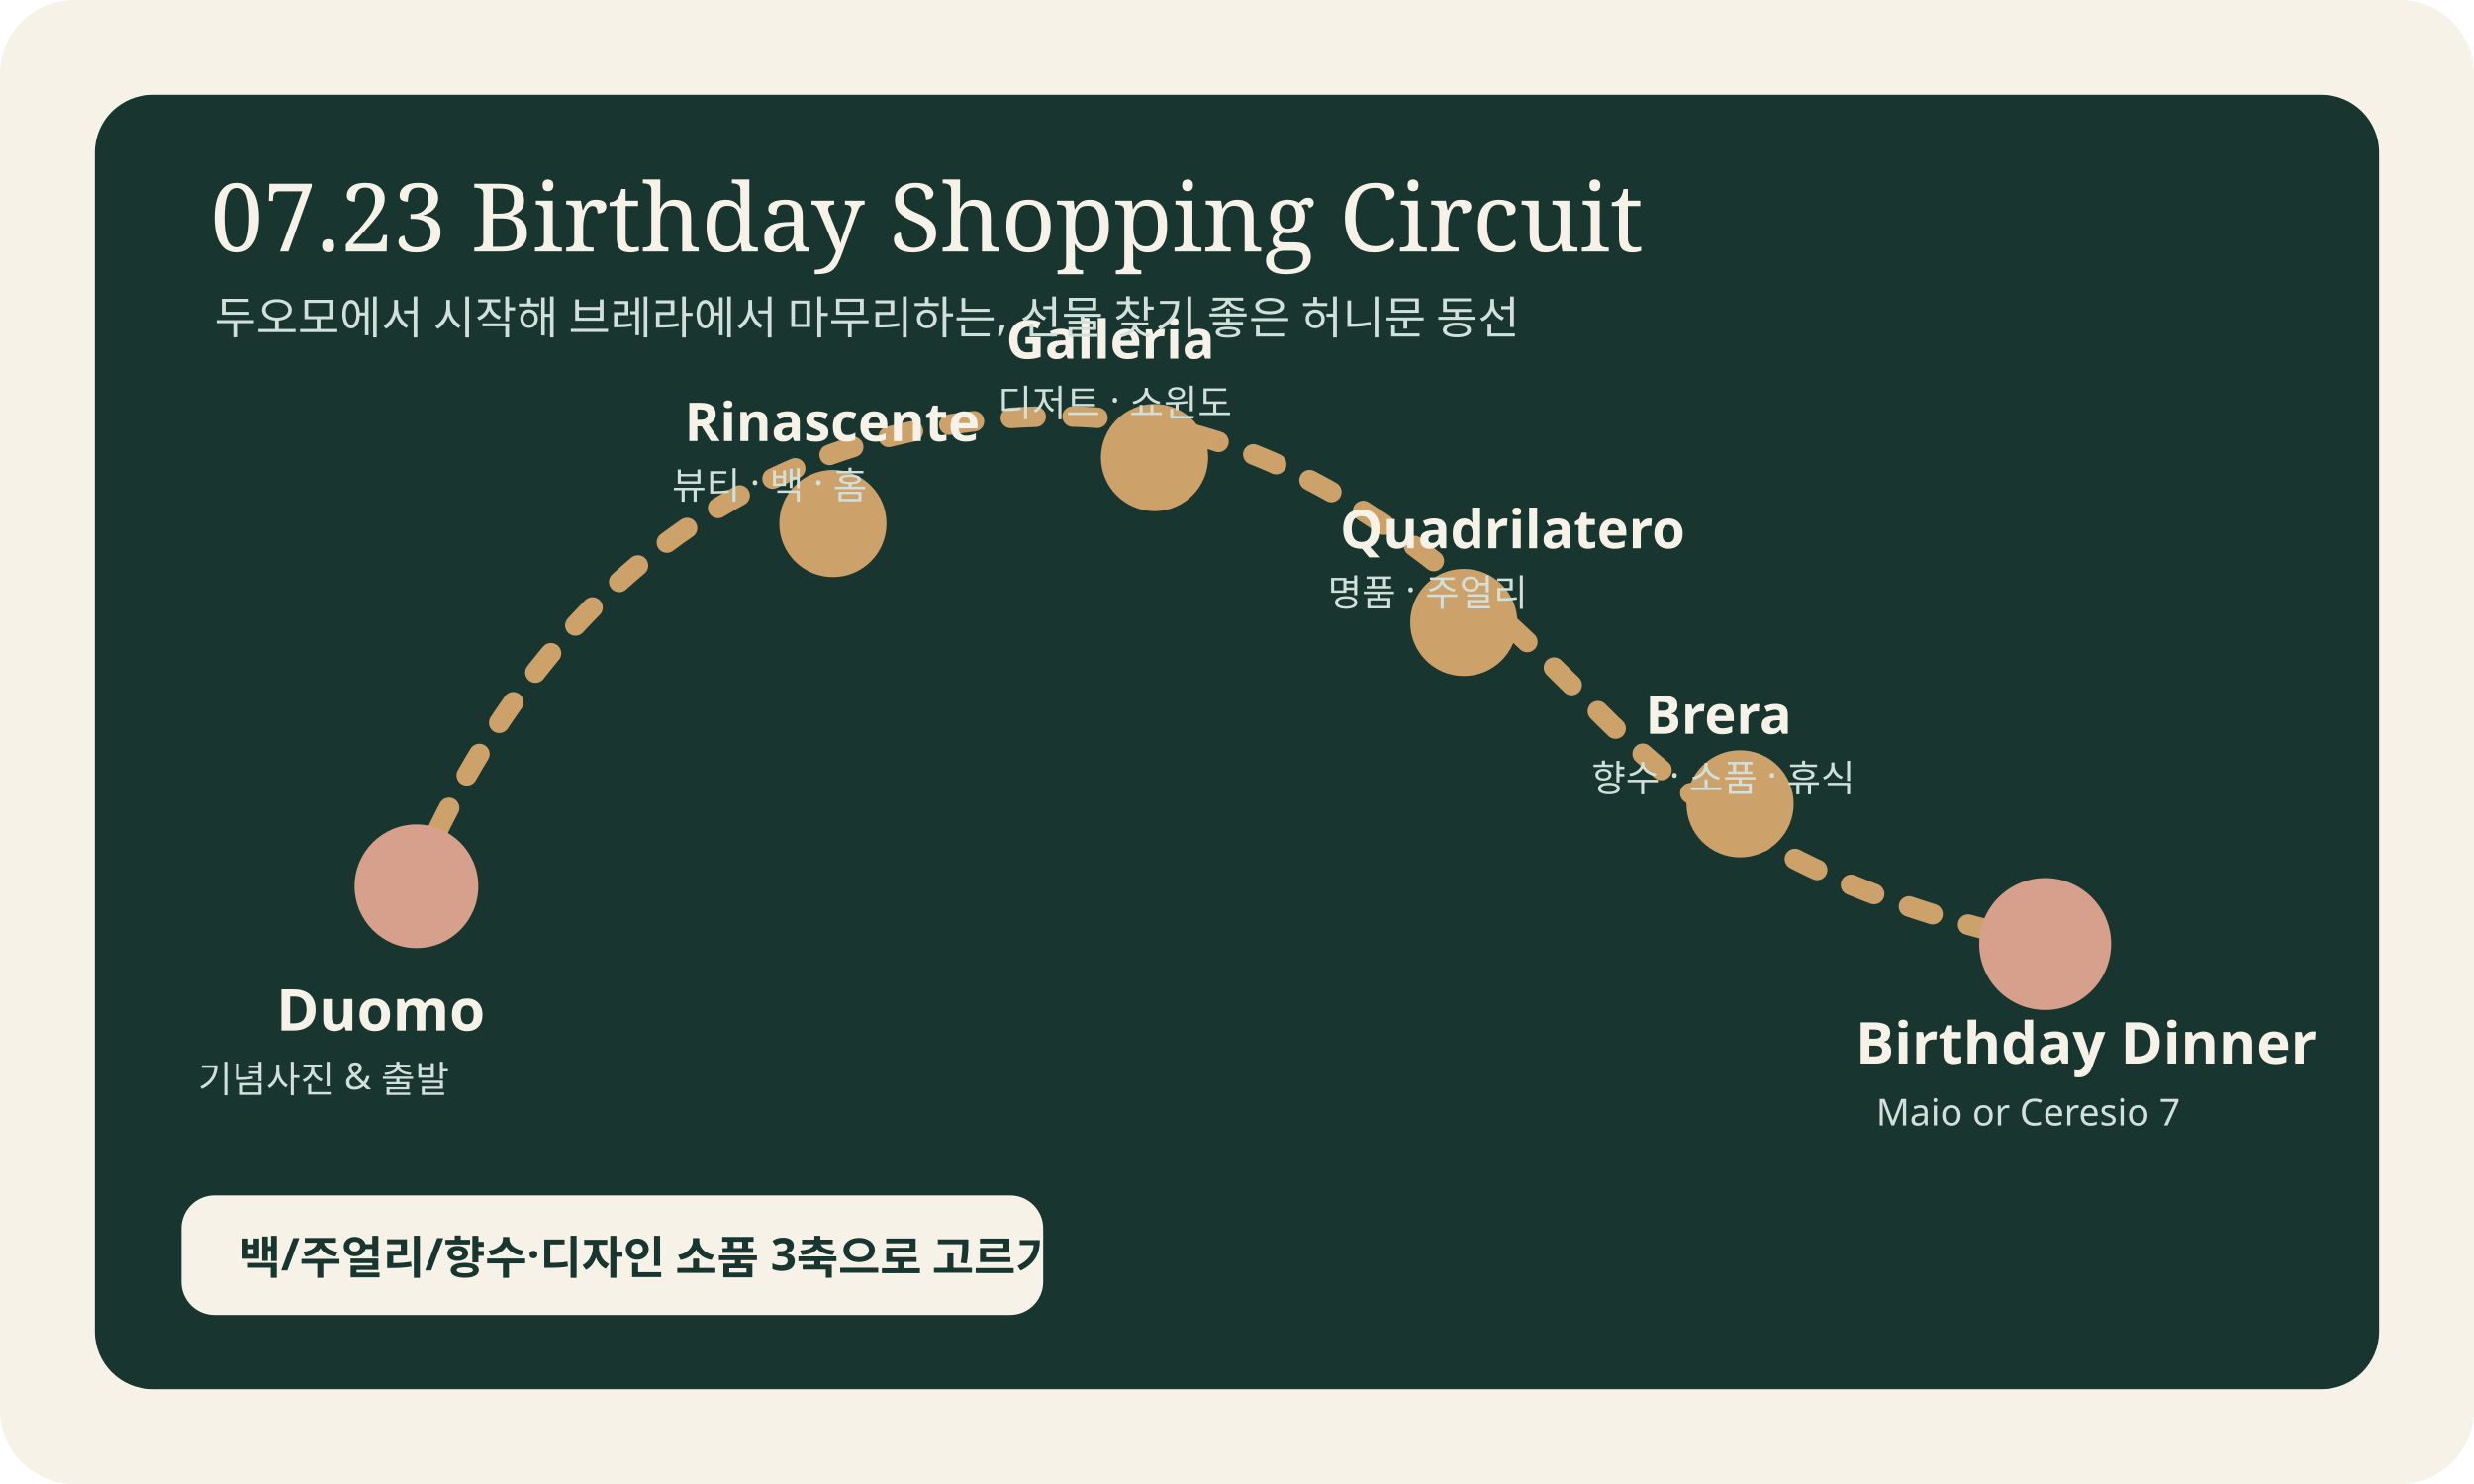
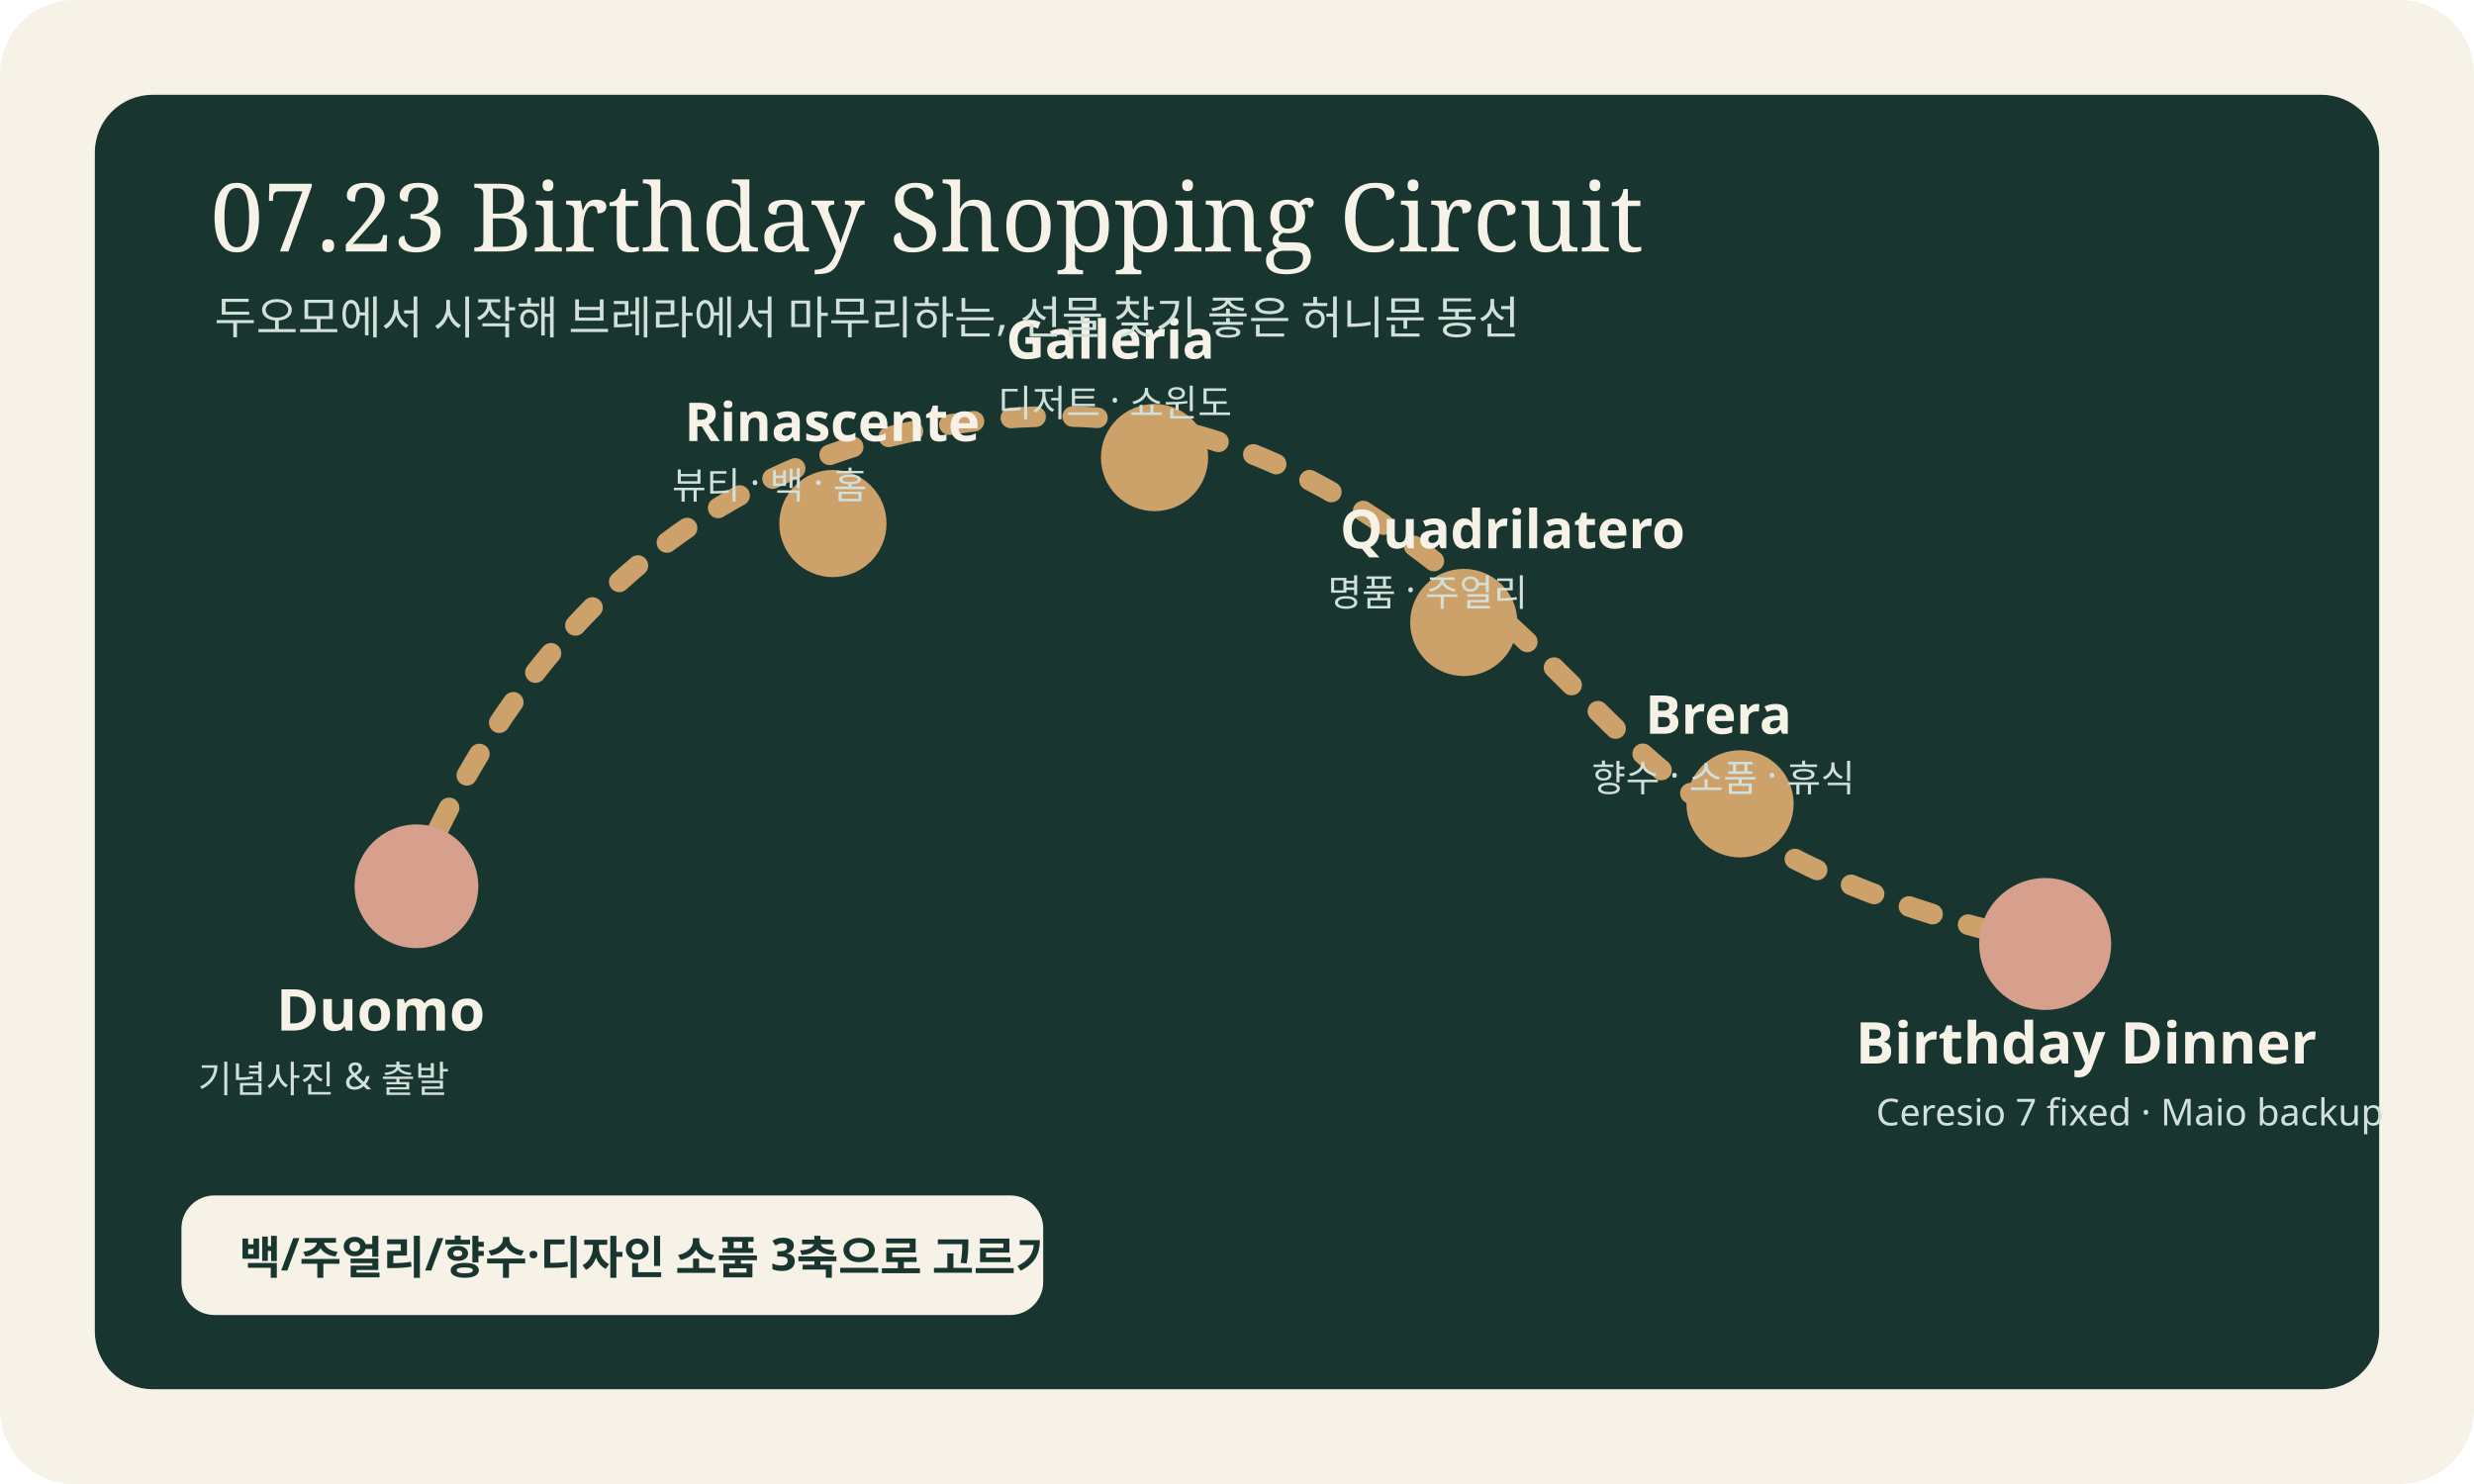
<svg xmlns="http://www.w3.org/2000/svg" width="1200" height="720" viewBox="0 0 1200 720" fill="none">
  <rect width="1200" height="720" rx="36" fill="#F7F2E8" />
  <rect x="46" y="46" width="1108" height="628" rx="28" fill="#18362F" />
  <path d="M200 430C264 278 376 202 514 202C634 202 720 290 776 346C832 402 886 434 992 458" stroke="#CDA16A" stroke-width="10" stroke-linecap="round" stroke-dasharray="12 18" />
  <circle cx="202" cy="430" r="30" fill="#D7A08D" />
  <circle cx="404" cy="254" r="26" fill="#CDA16A" />
  <circle cx="560" cy="222" r="26" fill="#CDA16A" />
  <circle cx="710" cy="302" r="26" fill="#CDA16A" />
  <circle cx="844" cy="390" r="26" fill="#CDA16A" />
  <circle cx="992" cy="458" r="32" fill="#D7A08D" />
  <text x="134" y="500" fill="#F7F2E8" font-size="28" font-family="'Noto Sans KR', sans-serif" font-weight="700">Duomo</text>
  <text x="96" y="530" fill="#D1E0DA" font-size="18" font-family="'Noto Sans KR', sans-serif">기념사진 &amp; 출발</text>
  <text x="332" y="214" fill="#F7F2E8" font-size="26" font-family="'Noto Sans KR', sans-serif" font-weight="700">Rinascente</text>
  <text x="326" y="242" fill="#D1E0DA" font-size="18" font-family="'Noto Sans KR', sans-serif">뷰티 · 백 · 홈</text>
  <text x="488" y="174" fill="#F7F2E8" font-size="26" font-family="'Noto Sans KR', sans-serif" font-weight="700">Galleria</text>
  <text x="484" y="202" fill="#D1E0DA" font-size="18" font-family="'Noto Sans KR', sans-serif">디저트 · 쇼윈도</text>
  <text x="650" y="266" fill="#F7F2E8" font-size="26" font-family="'Noto Sans KR', sans-serif" font-weight="700">Quadrilatero</text>
  <text x="644" y="294" fill="#D1E0DA" font-size="18" font-family="'Noto Sans KR', sans-serif">명품 · 주얼리</text>
  <text x="798" y="356" fill="#F7F2E8" font-size="26" font-family="'Noto Sans KR', sans-serif" font-weight="700">Brera</text>
  <text x="772" y="384" fill="#D1E0DA" font-size="18" font-family="'Noto Sans KR', sans-serif">향수 · 소품 · 휴식</text>
  <text x="900" y="516" fill="#F7F2E8" font-size="28" font-family="'Noto Sans KR', sans-serif" font-weight="700">Birthday Dinner</text>
-   <text x="910" y="546" fill="#D1E0DA" font-size="18" font-family="'Noto Sans KR', sans-serif">Maio or Ceresio 7</text>
+   <text x="910" y="546" fill="#D1E0DA" font-size="18" font-family="'Noto Sans KR', sans-serif">Ceresio 7 fixed · Maio backup</text>
  <text x="102" y="122" fill="#F7F2E8" font-size="46" font-family="'Song Myung', serif">07.23 Birthday Shopping Circuit</text>
  <text x="104" y="162" fill="#D1E0DA" font-size="22" font-family="'Noto Sans KR', sans-serif">두오모에서 시작해 브레라에서 마무리하는, 선물 찾기 좋은 허니문 동선</text>
  <rect x="88" y="580" width="418" height="58" rx="16" fill="#F7F2E8" />
  <text x="116" y="618" fill="#18362F" font-size="22" font-family="'Noto Sans KR', sans-serif" font-weight="700">백/주얼리/향수·디자인 소품 3축으로 고르기</text>
</svg>
